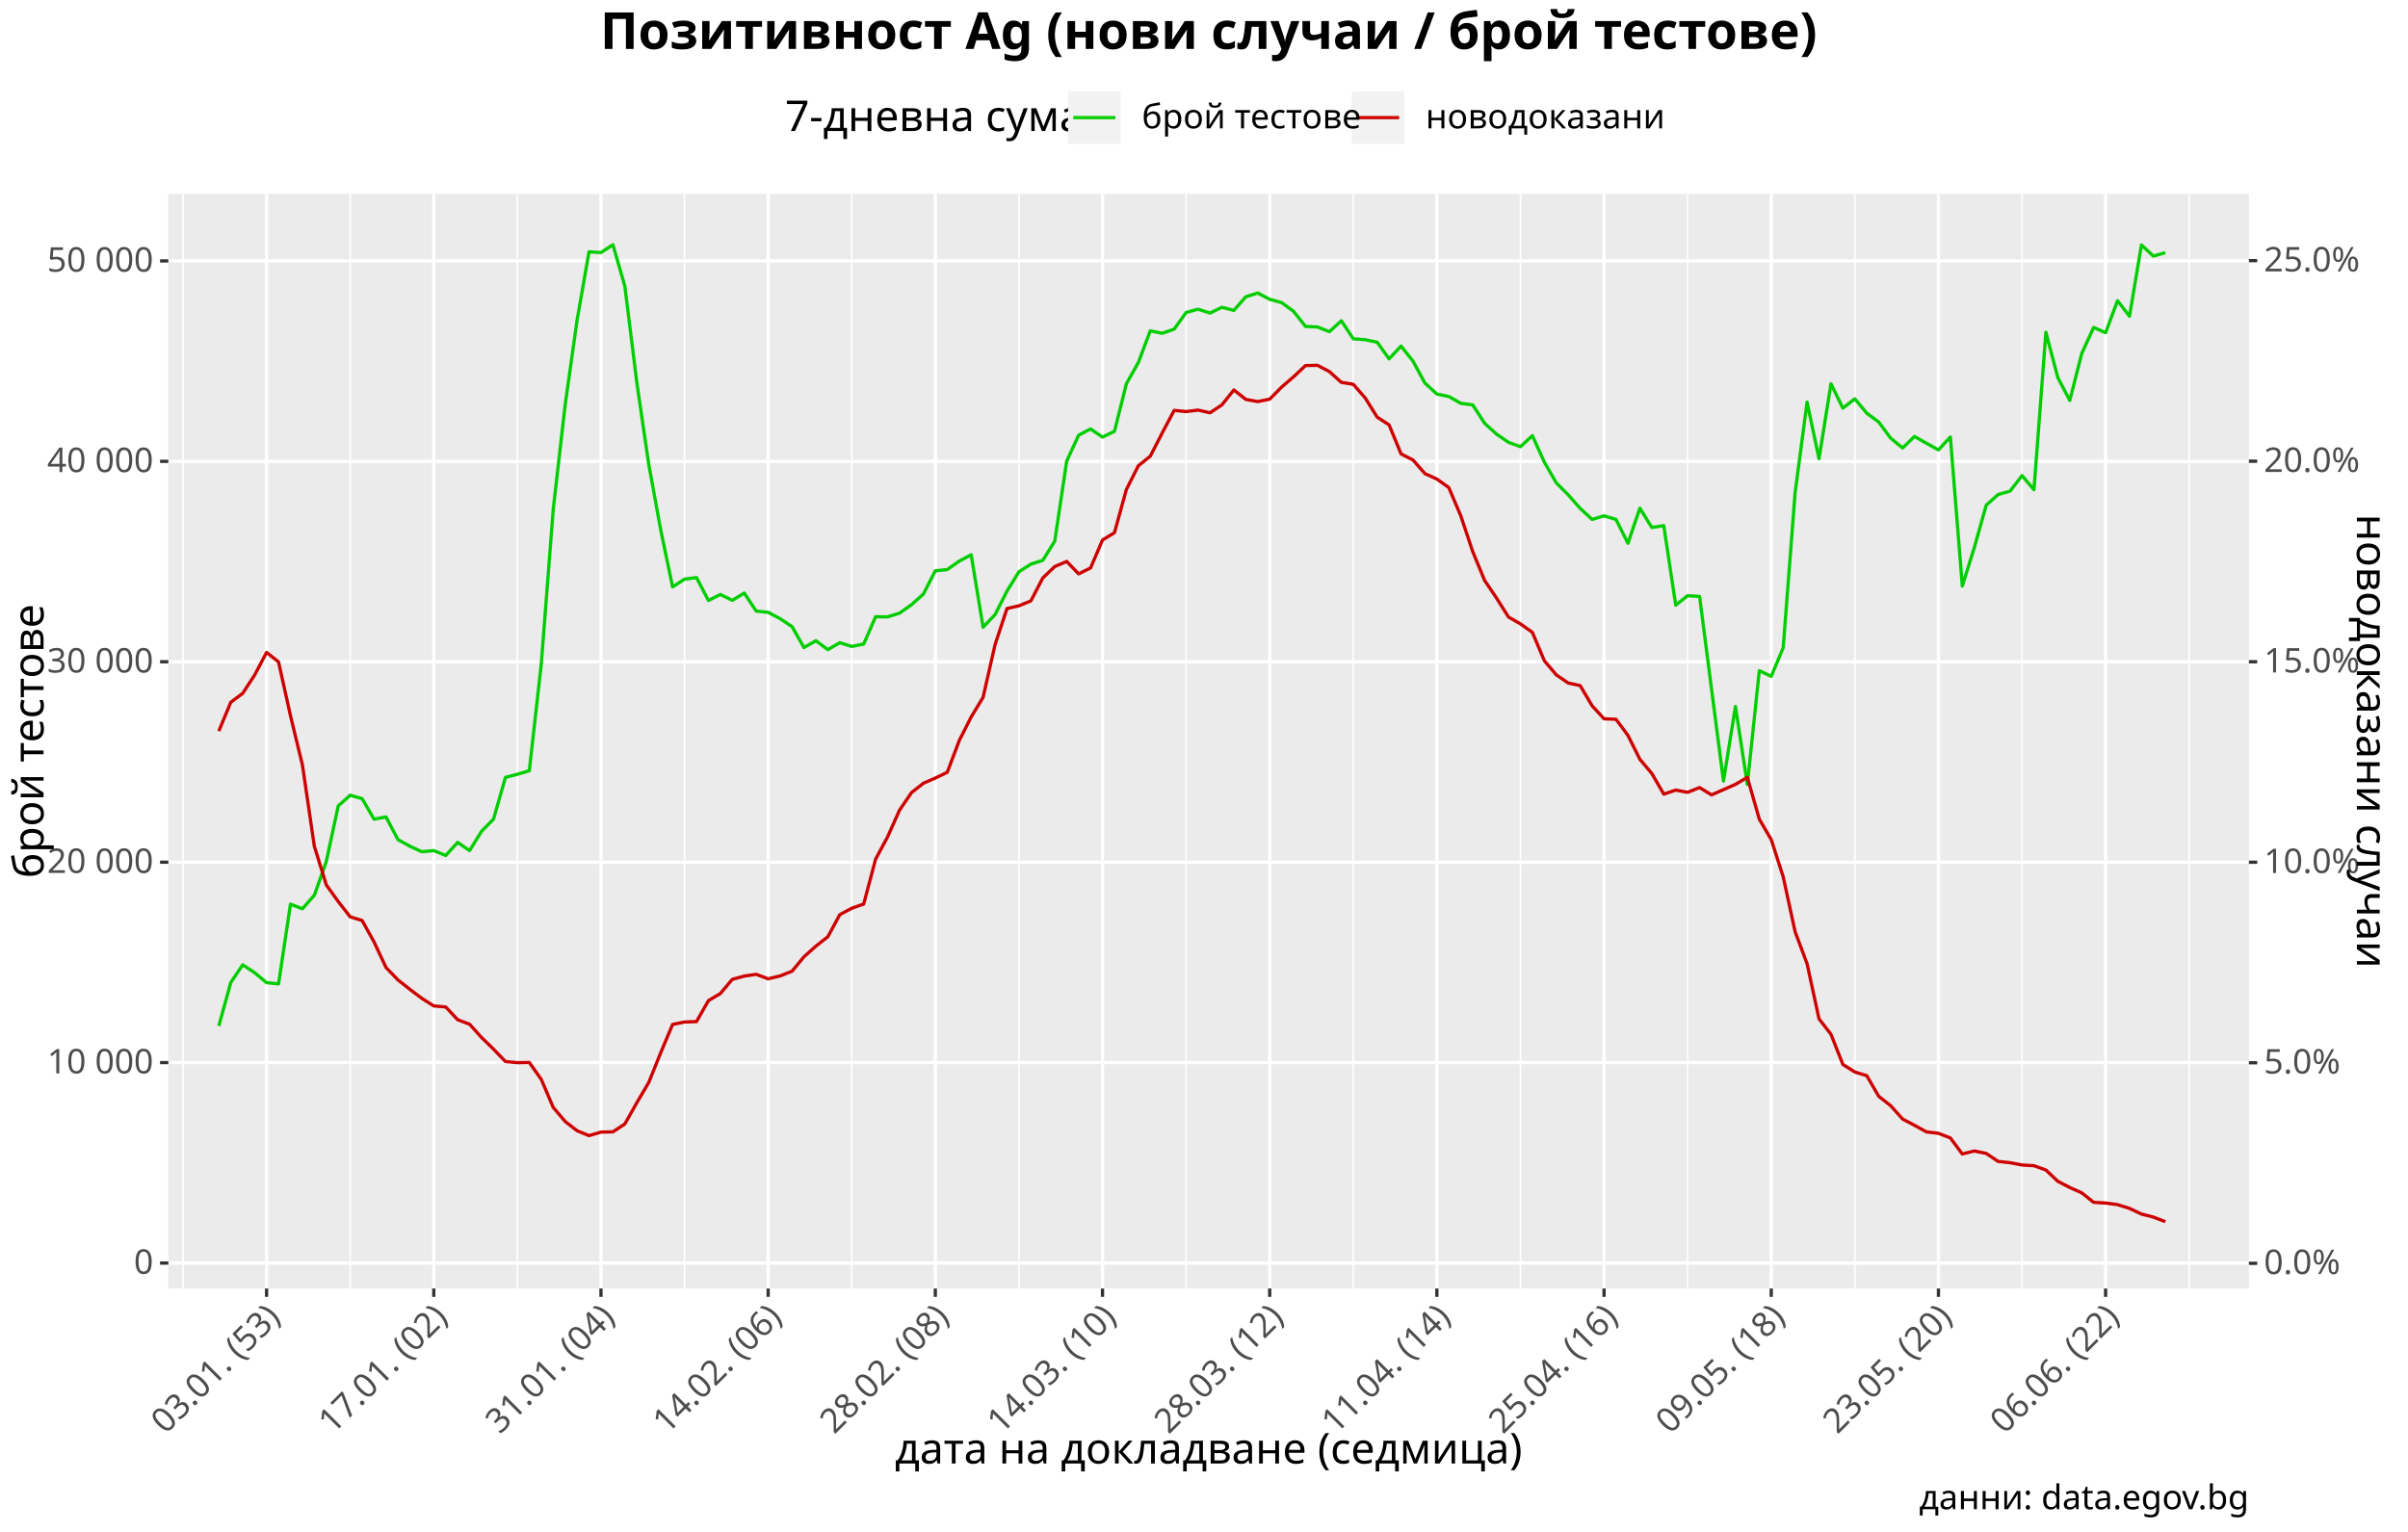
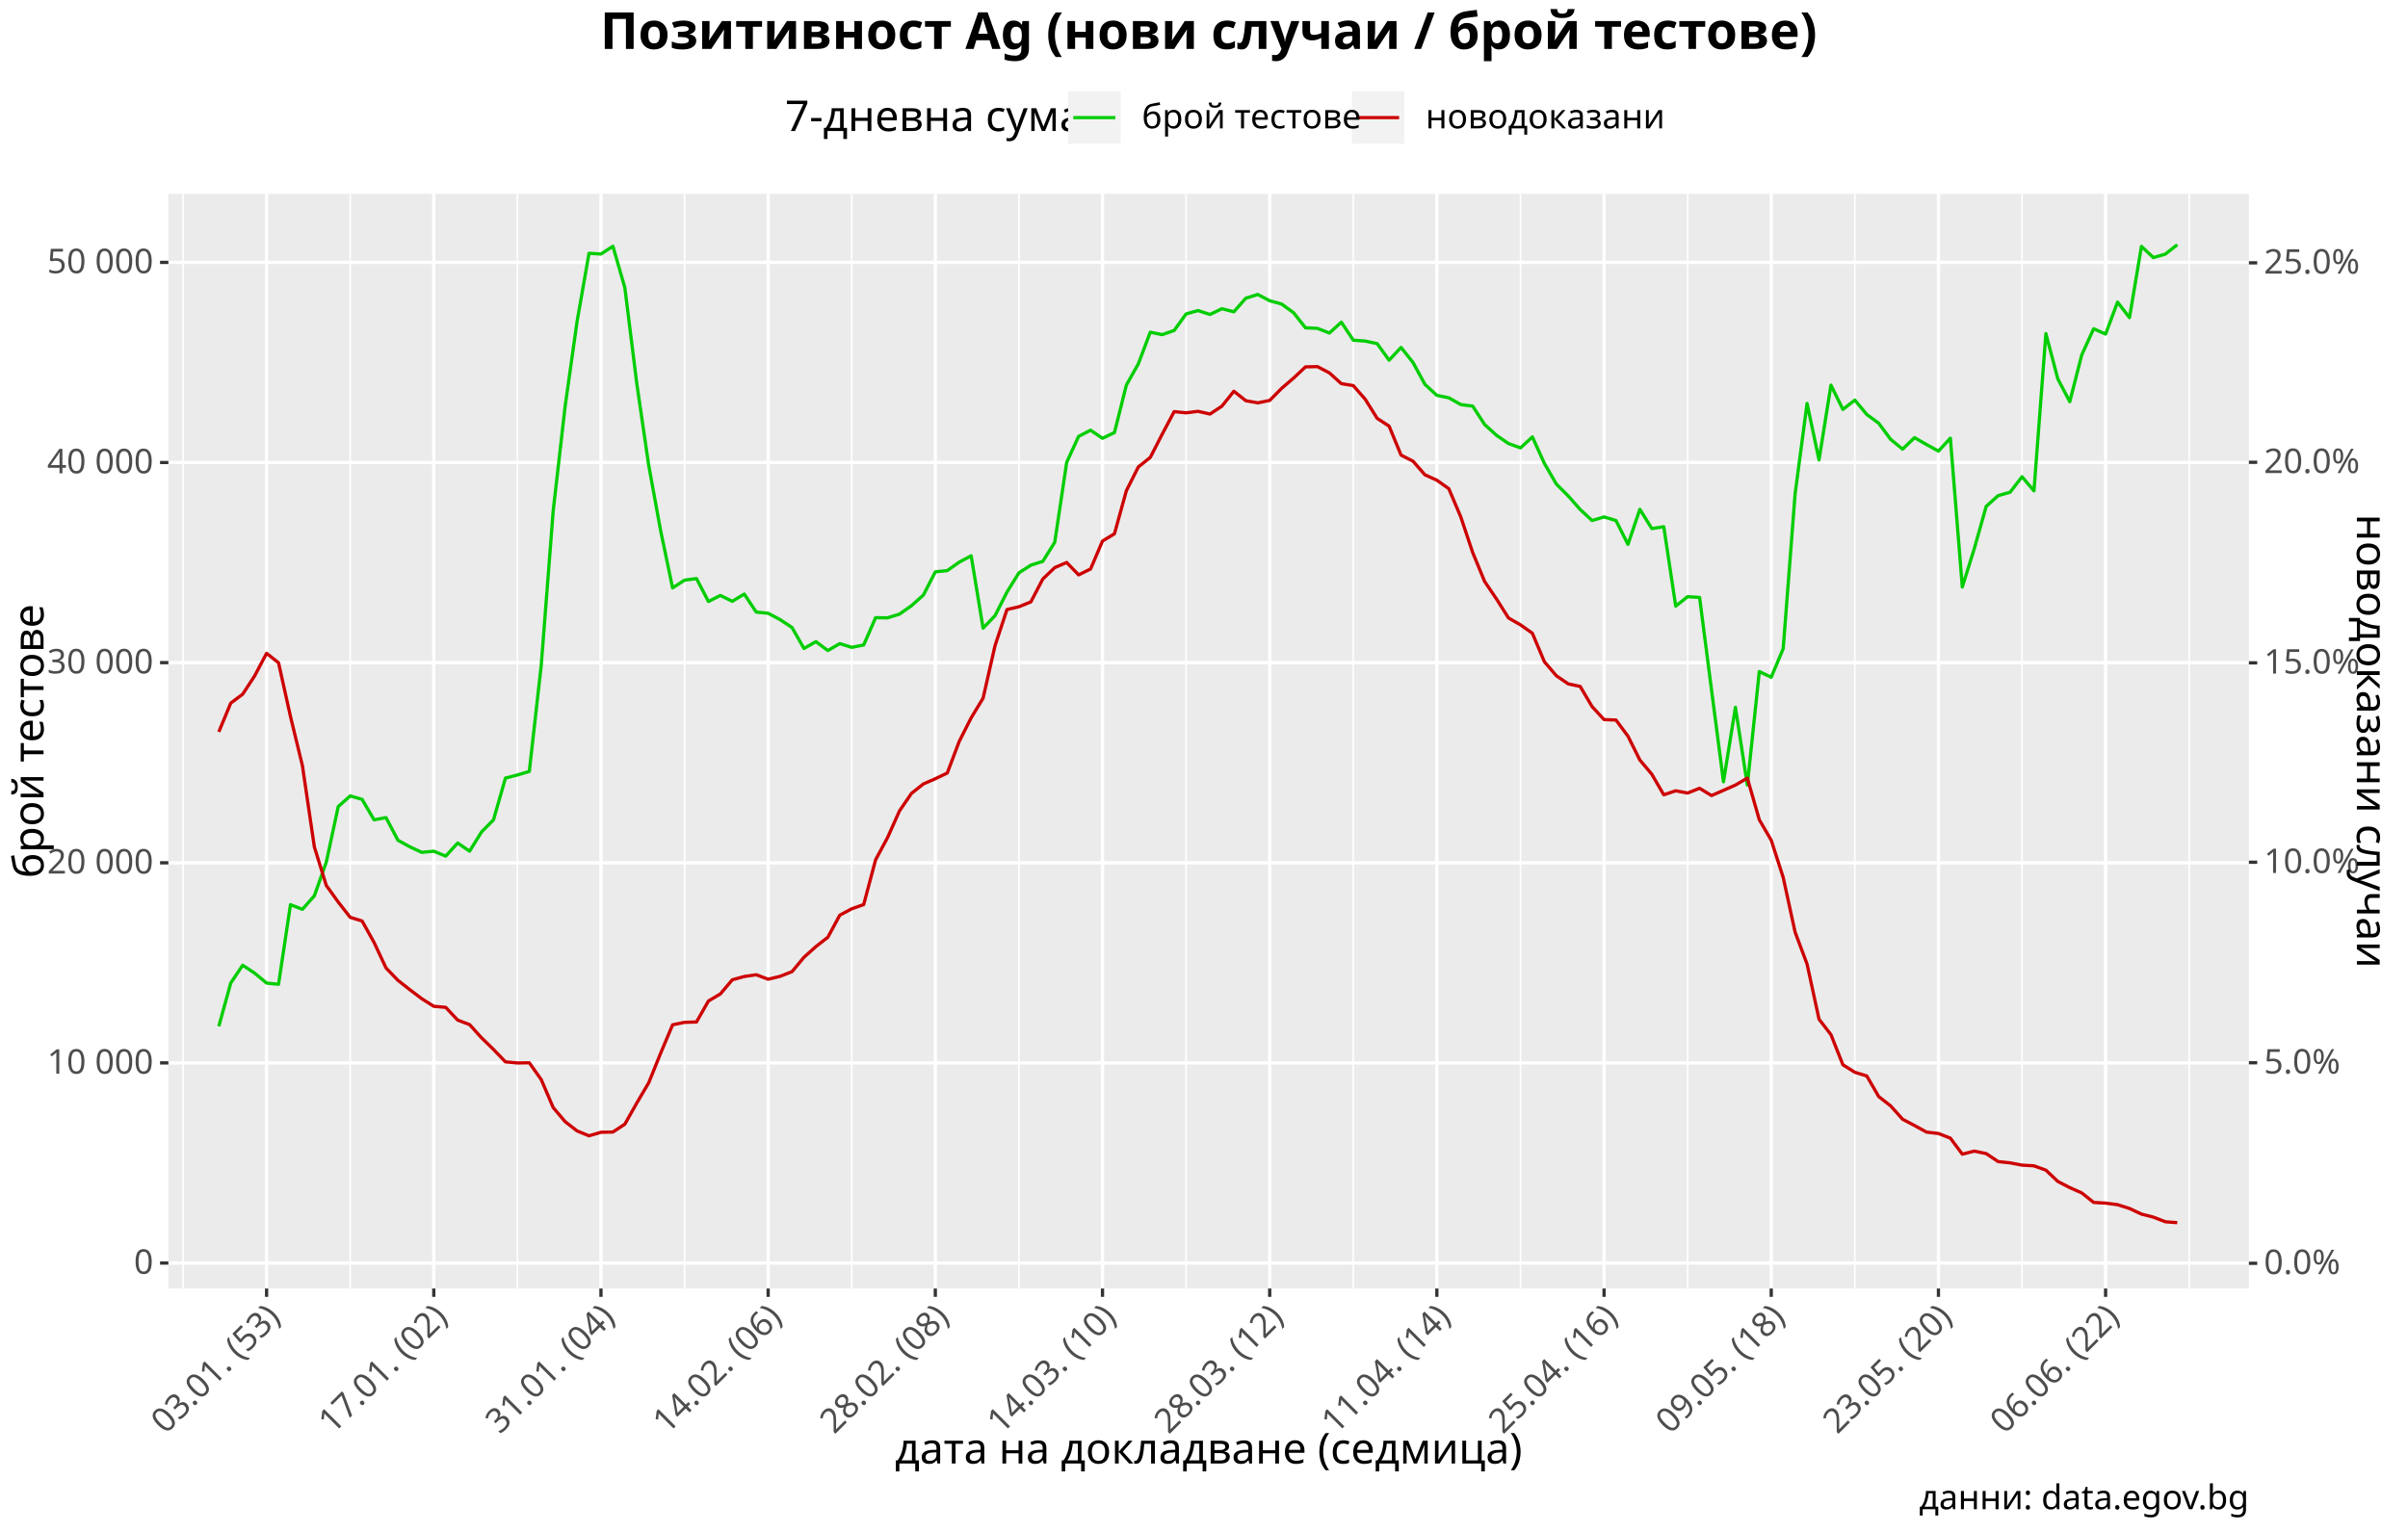
<svg xmlns="http://www.w3.org/2000/svg" class="svglite" viewBox="0 0 792.00 504.00">
  <defs>
    <style type="text/css">
    .svglite line, .svglite polyline, .svglite polygon, .svglite path, .svglite rect, .svglite circle {
      fill: none;
      stroke: #000000;
      stroke-linecap: round;
      stroke-linejoin: round;
      stroke-miterlimit: 10.00;
    }
  </style>
  </defs>
  <rect width="100%" height="100%" style="stroke: none; fill: #FFFFFF;" />
  <defs>
    <clipPath id="cpMC4wMHw3OTIuMDB8MC4wMHw1MDQuMDA=">
      <rect x="0.00" y="0.00" width="792.00" height="504.00" />
    </clipPath>
  </defs>
  <g clip-path="url(#cpMC4wMHw3OTIuMDB8MC4wMHw1MDQuMDA=)">
    <rect x="-0" y="-0" width="792.00" height="504.00" style="stroke-width: 1.07; stroke: #FFFFFF; fill: #FFFFFF;" />
  </g>
  <defs>
    <clipPath id="cpNTUuMzh8NzM5LjY3fDYzLjc3fDQyMy45Mg==">
      <rect x="55.38" y="63.77" width="684.30" height="360.15" />
    </clipPath>
  </defs>
  <g clip-path="url(#cpNTUuMzh8NzM5LjY3fDYzLjc3fDQyMy45Mg==)">
    <rect x="55.38" y="63.77" width="684.30" height="360.15" style="stroke-width: 1.07; stroke: none; fill: #EBEBEB;" />
    <polyline points="60.19,423.92 60.19,63.77 " style="stroke-width: 0.53; stroke: #FFFFFF; stroke-linecap: butt;" />
    <polyline points="115.18,423.92 115.18,63.77 " style="stroke-width: 0.53; stroke: #FFFFFF; stroke-linecap: butt;" />
    <polyline points="170.16,423.92 170.16,63.77 " style="stroke-width: 0.53; stroke: #FFFFFF; stroke-linecap: butt;" />
    <polyline points="225.15,423.92 225.15,63.77 " style="stroke-width: 0.53; stroke: #FFFFFF; stroke-linecap: butt;" />
    <polyline points="280.14,423.92 280.14,63.77 " style="stroke-width: 0.53; stroke: #FFFFFF; stroke-linecap: butt;" />
    <polyline points="335.13,423.92 335.13,63.77 " style="stroke-width: 0.53; stroke: #FFFFFF; stroke-linecap: butt;" />
    <polyline points="390.11,423.92 390.11,63.77 " style="stroke-width: 0.53; stroke: #FFFFFF; stroke-linecap: butt;" />
    <polyline points="445.10,423.92 445.10,63.77 " style="stroke-width: 0.53; stroke: #FFFFFF; stroke-linecap: butt;" />
    <polyline points="500.09,423.92 500.09,63.77 " style="stroke-width: 0.53; stroke: #FFFFFF; stroke-linecap: butt;" />
    <polyline points="555.07,423.92 555.07,63.77 " style="stroke-width: 0.53; stroke: #FFFFFF; stroke-linecap: butt;" />
    <polyline points="610.06,423.92 610.06,63.77 " style="stroke-width: 0.53; stroke: #FFFFFF; stroke-linecap: butt;" />
    <polyline points="665.05,423.92 665.05,63.77 " style="stroke-width: 0.53; stroke: #FFFFFF; stroke-linecap: butt;" />
    <polyline points="720.04,423.92 720.04,63.77 " style="stroke-width: 0.53; stroke: #FFFFFF; stroke-linecap: butt;" />
    <polyline points="55.38,415.54 739.67,415.54 " style="stroke-width: 1.07; stroke: #FFFFFF; stroke-linecap: butt;" />
-     <polyline points="55.38,349.60 739.67,349.60 " style="stroke-width: 1.07; stroke: #FFFFFF; stroke-linecap: butt;" />
-     <polyline points="55.38,283.66 739.67,283.66 " style="stroke-width: 1.07; stroke: #FFFFFF; stroke-linecap: butt;" />
-     <polyline points="55.38,217.72 739.67,217.72 " style="stroke-width: 1.07; stroke: #FFFFFF; stroke-linecap: butt;" />
-     <polyline points="55.38,151.78 739.67,151.78 " style="stroke-width: 1.07; stroke: #FFFFFF; stroke-linecap: butt;" />
-     <polyline points="55.38,85.84 739.67,85.84 " style="stroke-width: 1.07; stroke: #FFFFFF; stroke-linecap: butt;" />
+     <polyline points="55.38,349.70 739.67,349.70 " style="stroke-width: 1.07; stroke: #FFFFFF; stroke-linecap: butt;" />
+     <polyline points="55.38,283.86 739.67,283.86 " style="stroke-width: 1.07; stroke: #FFFFFF; stroke-linecap: butt;" />
+     <polyline points="55.38,218.01 739.67,218.01 " style="stroke-width: 1.07; stroke: #FFFFFF; stroke-linecap: butt;" />
+     <polyline points="55.38,152.17 739.67,152.17 " style="stroke-width: 1.07; stroke: #FFFFFF; stroke-linecap: butt;" />
+     <polyline points="55.38,86.33 739.67,86.33 " style="stroke-width: 1.07; stroke: #FFFFFF; stroke-linecap: butt;" />
    <polyline points="87.68,423.92 87.68,63.77 " style="stroke-width: 1.07; stroke: #FFFFFF; stroke-linecap: butt;" />
    <polyline points="142.67,423.92 142.67,63.77 " style="stroke-width: 1.07; stroke: #FFFFFF; stroke-linecap: butt;" />
    <polyline points="197.66,423.92 197.66,63.77 " style="stroke-width: 1.07; stroke: #FFFFFF; stroke-linecap: butt;" />
    <polyline points="252.65,423.92 252.65,63.77 " style="stroke-width: 1.07; stroke: #FFFFFF; stroke-linecap: butt;" />
    <polyline points="307.63,423.92 307.63,63.77 " style="stroke-width: 1.07; stroke: #FFFFFF; stroke-linecap: butt;" />
    <polyline points="362.62,423.92 362.62,63.77 " style="stroke-width: 1.07; stroke: #FFFFFF; stroke-linecap: butt;" />
    <polyline points="417.61,423.92 417.61,63.77 " style="stroke-width: 1.07; stroke: #FFFFFF; stroke-linecap: butt;" />
    <polyline points="472.59,423.92 472.59,63.77 " style="stroke-width: 1.07; stroke: #FFFFFF; stroke-linecap: butt;" />
    <polyline points="527.58,423.92 527.58,63.77 " style="stroke-width: 1.07; stroke: #FFFFFF; stroke-linecap: butt;" />
    <polyline points="582.57,423.92 582.57,63.77 " style="stroke-width: 1.07; stroke: #FFFFFF; stroke-linecap: butt;" />
    <polyline points="637.56,423.92 637.56,63.77 " style="stroke-width: 1.07; stroke: #FFFFFF; stroke-linecap: butt;" />
    <polyline points="692.54,423.92 692.54,63.77 " style="stroke-width: 1.07; stroke: #FFFFFF; stroke-linecap: butt;" />
-     <polyline points="71.97,337.54 75.90,323.25 79.83,317.42 83.76,320.03 87.68,323.30 91.61,323.69 95.54,297.47 99.47,298.99 103.39,294.53 107.32,283.43 111.25,265.14 115.18,261.63 119.10,262.76 123.03,269.51 126.96,268.78 130.89,276.24 134.82,278.41 138.74,280.23 142.67,279.85 146.60,281.46 150.53,277.15 154.45,279.84 158.38,273.50 162.31,269.51 166.24,255.76 170.16,254.73 174.09,253.57 178.02,218.53 181.95,167.68 185.87,133.31 189.80,105.33 193.73,82.84 197.66,83.09 201.59,80.52 205.51,94.15 209.44,125.75 213.37,152.74 217.30,174.30 221.22,193.10 225.15,190.54 229.08,190.02 233.01,197.57 236.93,195.58 240.86,197.51 244.79,195.12 248.72,201.05 252.65,201.46 256.57,203.54 260.50,206.14 264.43,213.05 268.36,210.80 272.28,213.73 276.21,211.45 280.14,212.68 284.07,211.90 287.99,202.90 291.92,202.95 295.85,201.73 299.78,198.96 303.70,195.46 307.63,187.79 311.56,187.39 315.49,184.61 319.42,182.52 323.34,206.36 327.27,202.22 331.20,194.47 335.13,188.12 339.05,185.60 342.98,184.34 346.91,178.05 350.84,151.71 354.76,143.17 358.69,141.13 362.62,143.80 366.55,141.91 370.47,126.25 374.40,119.28 378.33,108.84 382.26,109.65 386.19,108.28 390.11,102.82 394.04,101.72 397.97,103.00 401.90,101.10 405.82,102.12 409.75,97.64 413.68,96.41 417.61,98.47 421.53,99.56 425.46,102.42 429.39,107.40 433.32,107.57 437.24,109.11 441.17,105.54 445.10,111.47 449.03,111.76 452.96,112.60 456.88,118.06 460.81,113.87 464.74,118.82 468.67,126.04 472.59,129.65 476.52,130.45 480.45,132.68 484.38,133.21 488.30,139.26 492.23,142.84 496.16,145.53 500.09,146.95 504.01,143.34 507.94,152.05 511.87,158.86 515.80,162.80 519.73,167.27 523.65,170.89 527.58,169.71 531.51,170.90 535.44,178.75 539.36,167.19 543.29,173.54 547.22,172.94 551.15,199.09 555.07,195.98 559.00,196.23 562.93,226.74 566.86,256.98 570.79,232.43 574.71,258.05 578.64,220.66 582.57,222.52 586.50,213.10 590.42,162.08 594.35,132.31 598.28,150.92 602.21,126.28 606.13,134.28 610.06,131.22 613.99,135.95 617.92,138.85 621.84,144.15 625.77,147.38 629.70,143.59 633.63,145.84 637.56,148.02 641.48,143.77 645.41,192.80 649.34,180.20 653.27,166.21 657.19,162.70 661.12,161.58 665.05,156.47 668.98,161.11 672.90,109.31 676.83,124.23 680.76,131.73 684.69,116.33 688.61,107.72 692.54,109.46 696.47,98.93 700.40,104.04 704.33,80.57 708.25,84.26 712.18,83.12 " style="stroke-width: 1.07; stroke: #00CD00; stroke-linecap: butt;" />
-     <polyline points="71.97,240.52 75.90,231.05 79.83,228.11 83.76,222.07 87.68,214.65 91.61,217.76 95.54,235.47 99.47,251.69 103.39,278.43 107.32,291.13 111.25,296.61 115.18,301.64 119.10,302.84 123.03,309.91 126.96,318.31 130.89,322.40 134.82,325.50 138.74,328.46 142.67,330.95 146.60,331.29 150.53,335.49 154.45,336.97 158.38,341.34 162.31,345.15 166.24,349.25 170.16,349.62 174.09,349.56 178.02,355.11 181.95,364.32 185.87,368.95 189.80,372.01 193.73,373.62 197.66,372.46 201.59,372.38 205.51,369.79 209.44,362.82 213.37,356.15 217.30,346.37 221.22,337.04 225.15,336.24 229.08,336.11 233.01,329.21 236.93,326.87 240.86,322.21 244.79,321.13 248.72,320.55 252.65,322.04 256.57,321.08 260.50,319.53 264.43,314.79 268.36,311.27 272.28,308.20 276.21,300.92 280.14,298.82 284.07,297.43 287.99,282.67 291.92,275.36 295.85,266.56 299.78,260.80 303.70,257.69 307.63,255.98 311.56,254.09 315.49,243.68 319.42,235.89 323.34,229.42 327.27,212.12 331.20,200.22 335.13,199.31 339.05,197.70 342.98,190.16 346.91,186.40 350.84,184.72 354.76,188.80 358.69,186.86 362.62,177.65 366.55,175.26 370.47,161.05 374.40,153.25 378.33,150.09 382.26,142.43 386.19,135.02 390.11,135.40 394.04,134.92 397.97,135.81 401.90,133.20 405.82,128.29 409.75,131.41 413.68,132.12 417.61,131.32 421.53,127.35 425.46,123.96 429.39,120.27 433.32,120.19 437.24,122.25 441.17,125.80 445.10,126.43 449.03,130.94 452.96,137.24 456.88,139.79 460.81,149.33 464.74,151.34 468.67,155.83 472.59,157.61 476.52,160.42 480.45,169.69 484.38,181.46 488.30,190.97 492.23,196.79 496.16,203.01 500.09,205.26 504.01,208.05 507.94,217.39 511.87,222.03 515.80,224.72 519.73,225.56 523.65,232.21 527.58,236.48 531.51,236.64 535.44,241.95 539.36,249.81 543.29,254.48 547.22,261.26 551.15,259.94 555.07,260.68 559.00,259.11 562.93,261.52 566.86,259.79 570.79,258.06 574.71,255.75 578.64,269.50 582.57,276.24 586.50,288.48 590.42,306.54 594.35,317.05 598.28,335.19 602.21,340.29 606.13,350.21 610.06,352.69 613.99,353.90 617.92,360.70 621.84,363.76 625.77,368.16 629.70,370.23 633.63,372.40 637.56,372.86 641.48,374.39 645.41,379.66 649.34,378.67 653.27,379.48 657.19,382.11 661.12,382.53 665.05,383.28 668.98,383.52 672.90,384.93 676.83,388.65 680.76,390.69 684.69,392.44 688.61,395.57 692.54,395.80 696.47,396.32 700.40,397.56 704.33,399.42 708.25,400.42 712.18,401.94 " style="stroke-width: 1.07; stroke: #CD0000; stroke-linecap: butt;" />
+     <polyline points="71.97,337.65 75.90,323.39 79.83,317.56 83.76,320.17 87.68,323.43 91.61,323.83 95.54,297.64 99.47,299.17 103.39,294.71 107.32,283.63 111.25,265.36 115.18,261.86 119.10,262.99 123.03,269.72 126.96,269.00 130.89,276.45 134.82,278.61 138.74,280.43 142.67,280.05 146.60,281.66 150.53,277.35 154.45,280.04 158.38,273.71 162.31,269.73 166.24,255.99 170.16,254.97 174.09,253.81 178.02,218.82 181.95,168.04 185.87,133.72 189.80,105.79 193.73,83.33 197.66,83.58 201.59,81.02 205.51,94.63 209.44,126.18 213.37,153.13 217.30,174.66 221.22,193.43 225.15,190.87 229.08,190.35 233.01,197.89 236.93,195.90 240.86,197.83 244.79,195.44 248.72,201.37 252.65,201.77 256.57,203.85 260.50,206.45 264.43,213.35 268.36,211.10 272.28,214.03 276.21,211.75 280.14,212.98 284.07,212.20 287.99,203.21 291.92,203.27 295.85,202.04 299.78,199.28 303.70,195.79 307.63,188.13 311.56,187.73 315.49,184.95 319.42,182.86 323.34,206.67 327.27,202.54 331.20,194.79 335.13,188.46 339.05,185.94 342.98,184.69 346.91,178.40 350.84,152.10 354.76,143.57 358.69,141.54 362.62,144.20 366.55,142.31 370.47,126.68 374.40,119.71 378.33,109.30 382.26,110.10 386.19,108.73 390.11,103.28 394.04,102.18 397.97,103.46 401.90,101.57 405.82,102.58 409.75,98.11 413.68,96.88 417.61,98.94 421.53,100.03 425.46,102.88 429.39,107.85 433.32,108.03 437.24,109.57 441.17,106.00 445.10,111.92 449.03,112.21 452.96,113.05 456.88,118.50 460.81,114.31 464.74,119.26 468.67,126.47 472.59,130.07 476.52,130.87 480.45,133.10 484.38,133.62 488.30,139.66 492.23,143.24 496.16,145.93 500.09,147.35 504.01,143.74 507.94,152.44 511.87,159.24 515.80,163.17 519.73,167.63 523.65,171.25 527.58,170.07 531.51,171.26 535.44,179.10 539.36,167.56 543.29,173.90 547.22,173.30 551.15,199.41 555.07,196.30 559.00,196.56 562.93,227.02 566.86,257.21 570.79,232.70 574.71,258.28 578.64,220.94 582.57,222.81 586.50,213.40 590.42,162.46 594.35,132.73 598.28,151.31 602.21,126.71 606.13,134.69 610.06,131.64 613.99,136.36 617.92,139.25 621.84,144.55 625.77,147.77 629.70,143.99 633.63,146.24 637.56,148.41 641.48,144.17 645.41,193.13 649.34,180.54 653.27,166.58 657.19,163.07 661.12,161.95 665.05,156.85 668.98,161.49 672.90,109.76 676.83,124.66 680.76,132.15 684.69,116.77 688.61,108.17 692.54,109.91 696.47,99.40 700.40,104.50 704.33,81.06 708.25,84.74 712.18,83.61 716.11,80.52 " style="stroke-width: 1.07; stroke: #00CD00; stroke-linecap: butt;" />
+     <polyline points="71.97,240.78 75.90,231.32 79.83,228.38 83.76,222.36 87.68,214.94 91.61,218.05 95.54,235.73 99.47,251.93 103.39,278.63 107.32,291.32 111.25,296.78 115.18,301.80 119.10,303.01 123.03,310.06 126.96,318.45 130.89,322.54 134.82,325.63 138.74,328.59 142.67,331.07 146.60,331.42 150.53,335.61 154.45,337.09 158.38,341.45 162.31,345.26 166.24,349.35 170.16,349.72 174.09,349.66 178.02,355.20 181.95,364.40 185.87,369.02 189.80,372.07 193.73,373.68 197.66,372.52 201.59,372.44 205.51,369.85 209.44,362.90 213.37,356.23 217.30,346.47 221.22,337.16 225.15,336.35 229.08,336.23 233.01,329.33 236.93,327.00 240.86,322.35 244.79,321.27 248.72,320.69 252.65,322.17 256.57,321.21 260.50,319.67 264.43,314.94 268.36,311.42 272.28,308.36 276.21,301.09 280.14,298.99 284.07,297.60 287.99,282.87 291.92,275.57 295.85,266.78 299.78,261.03 303.70,257.92 307.63,256.21 311.56,254.32 315.49,243.93 319.42,236.16 323.34,229.70 327.27,212.42 331.20,200.54 335.13,199.62 339.05,198.02 342.98,190.50 346.91,186.74 350.84,185.06 354.76,189.13 358.69,187.20 362.62,178.00 366.55,175.61 370.47,161.43 374.40,153.64 378.33,150.49 382.26,142.83 386.19,135.43 390.11,135.82 394.04,135.33 397.97,136.22 401.90,133.62 405.82,128.72 409.75,131.83 413.68,132.54 417.61,131.74 421.53,127.77 425.46,124.39 429.39,120.70 433.32,120.62 437.24,122.68 441.17,126.22 445.10,126.86 449.03,131.36 452.96,137.65 456.88,140.20 460.81,149.73 464.74,151.73 468.67,156.22 472.59,157.99 476.52,160.79 480.45,170.05 484.38,181.80 488.30,191.30 492.23,197.11 496.16,203.32 500.09,205.57 504.01,208.35 507.94,217.69 511.87,222.31 515.80,225.00 519.73,225.84 523.65,232.48 527.58,236.74 531.51,236.90 535.44,242.20 539.36,250.06 543.29,254.72 547.22,261.49 551.15,260.17 555.07,260.91 559.00,259.34 562.93,261.74 566.86,260.02 570.79,258.29 574.71,255.99 578.64,269.71 582.57,276.44 586.50,288.67 590.42,306.70 594.35,317.19 598.28,335.31 602.21,340.40 606.13,350.31 610.06,352.78 613.99,353.99 617.92,360.78 621.84,363.84 625.77,368.23 629.70,370.30 633.63,372.46 637.56,372.92 641.48,374.45 645.41,379.72 649.34,378.72 653.27,379.53 657.19,382.16 661.12,382.58 665.05,383.33 668.98,383.56 672.90,384.98 676.83,388.69 680.76,390.73 684.69,392.47 688.61,395.60 692.54,395.83 696.47,396.34 700.40,397.59 704.33,399.44 708.25,400.44 712.18,401.96 716.11,402.26 " style="stroke-width: 1.07; stroke: #CD0000; stroke-linecap: butt;" />
  </g>
  <g clip-path="url(#cpMC4wMHw3OTIuMDB8MC4wMHw1MDQuMDA=)">
    <text x="50.45" y="419.08" text-anchor="end" style="font-size: 11.20px; fill: #4D4D4D; font-family: Calibri;" textLength="5.67px" lengthAdjust="spacingAndGlyphs">0</text>
-     <text x="50.45" y="353.14" text-anchor="end" style="font-size: 11.20px; fill: #4D4D4D; font-family: Calibri;" textLength="30.90px" lengthAdjust="spacingAndGlyphs">10 000</text>
-     <text x="50.45" y="287.20" text-anchor="end" style="font-size: 11.20px; fill: #4D4D4D; font-family: Calibri;" textLength="30.90px" lengthAdjust="spacingAndGlyphs">20 000</text>
-     <text x="50.45" y="221.26" text-anchor="end" style="font-size: 11.20px; fill: #4D4D4D; font-family: Calibri;" textLength="30.90px" lengthAdjust="spacingAndGlyphs">30 000</text>
-     <text x="50.45" y="155.32" text-anchor="end" style="font-size: 11.20px; fill: #4D4D4D; font-family: Calibri;" textLength="30.90px" lengthAdjust="spacingAndGlyphs">40 000</text>
-     <text x="50.45" y="89.38" text-anchor="end" style="font-size: 11.20px; fill: #4D4D4D; font-family: Calibri;" textLength="30.90px" lengthAdjust="spacingAndGlyphs">50 000</text>
+     <text x="50.45" y="353.23" text-anchor="end" style="font-size: 11.20px; fill: #4D4D4D; font-family: Calibri;" textLength="30.90px" lengthAdjust="spacingAndGlyphs">10 000</text>
+     <text x="50.45" y="287.39" text-anchor="end" style="font-size: 11.20px; fill: #4D4D4D; font-family: Calibri;" textLength="30.90px" lengthAdjust="spacingAndGlyphs">20 000</text>
+     <text x="50.45" y="221.55" text-anchor="end" style="font-size: 11.20px; fill: #4D4D4D; font-family: Calibri;" textLength="30.90px" lengthAdjust="spacingAndGlyphs">30 000</text>
+     <text x="50.45" y="155.71" text-anchor="end" style="font-size: 11.20px; fill: #4D4D4D; font-family: Calibri;" textLength="30.90px" lengthAdjust="spacingAndGlyphs">40 000</text>
+     <text x="50.45" y="89.87" text-anchor="end" style="font-size: 11.20px; fill: #4D4D4D; font-family: Calibri;" textLength="30.90px" lengthAdjust="spacingAndGlyphs">50 000</text>
    <polyline points="52.64,415.54 55.38,415.54 " style="stroke-width: 1.07; stroke: #333333; stroke-linecap: butt;" />
-     <polyline points="52.64,349.60 55.38,349.60 " style="stroke-width: 1.07; stroke: #333333; stroke-linecap: butt;" />
-     <polyline points="52.64,283.66 55.38,283.66 " style="stroke-width: 1.07; stroke: #333333; stroke-linecap: butt;" />
-     <polyline points="52.64,217.72 55.38,217.72 " style="stroke-width: 1.07; stroke: #333333; stroke-linecap: butt;" />
-     <polyline points="52.64,151.78 55.38,151.78 " style="stroke-width: 1.07; stroke: #333333; stroke-linecap: butt;" />
-     <polyline points="52.64,85.84 55.38,85.84 " style="stroke-width: 1.07; stroke: #333333; stroke-linecap: butt;" />
+     <polyline points="52.64,349.70 55.38,349.70 " style="stroke-width: 1.07; stroke: #333333; stroke-linecap: butt;" />
+     <polyline points="52.64,283.86 55.38,283.86 " style="stroke-width: 1.07; stroke: #333333; stroke-linecap: butt;" />
+     <polyline points="52.64,218.01 55.38,218.01 " style="stroke-width: 1.07; stroke: #333333; stroke-linecap: butt;" />
+     <polyline points="52.64,152.17 55.38,152.17 " style="stroke-width: 1.07; stroke: #333333; stroke-linecap: butt;" />
+     <polyline points="52.64,86.33 55.38,86.33 " style="stroke-width: 1.07; stroke: #333333; stroke-linecap: butt;" />
    <polyline points="739.67,415.63 742.41,415.63 " style="stroke-width: 1.07; stroke: #333333; stroke-linecap: butt;" />
    <polyline points="739.67,349.65 742.41,349.65 " style="stroke-width: 1.07; stroke: #333333; stroke-linecap: butt;" />
    <polyline points="739.67,283.68 742.41,283.68 " style="stroke-width: 1.07; stroke: #333333; stroke-linecap: butt;" />
-     <polyline points="739.67,217.71 742.41,217.71 " style="stroke-width: 1.07; stroke: #333333; stroke-linecap: butt;" />
-     <polyline points="739.67,151.74 742.41,151.74 " style="stroke-width: 1.07; stroke: #333333; stroke-linecap: butt;" />
-     <polyline points="739.67,85.76 742.41,85.76 " style="stroke-width: 1.07; stroke: #333333; stroke-linecap: butt;" />
+     <polyline points="739.67,218.07 742.41,218.07 " style="stroke-width: 1.07; stroke: #333333; stroke-linecap: butt;" />
+     <polyline points="739.67,152.10 742.41,152.10 " style="stroke-width: 1.07; stroke: #333333; stroke-linecap: butt;" />
+     <polyline points="739.67,86.48 742.41,86.48 " style="stroke-width: 1.07; stroke: #333333; stroke-linecap: butt;" />
    <text x="744.61" y="419.16" style="font-size: 11.20px; fill: #4D4D4D; font-family: Calibri;" textLength="22.17px" lengthAdjust="spacingAndGlyphs">0.0%</text>
    <text x="744.61" y="353.19" style="font-size: 11.20px; fill: #4D4D4D; font-family: Calibri;" textLength="22.17px" lengthAdjust="spacingAndGlyphs">5.0%</text>
    <text x="744.61" y="287.22" style="font-size: 11.20px; fill: #4D4D4D; font-family: Calibri;" textLength="27.84px" lengthAdjust="spacingAndGlyphs">10.0%</text>
-     <text x="744.61" y="221.24" style="font-size: 11.20px; fill: #4D4D4D; font-family: Calibri;" textLength="27.84px" lengthAdjust="spacingAndGlyphs">15.0%</text>
-     <text x="744.61" y="155.27" style="font-size: 11.20px; fill: #4D4D4D; font-family: Calibri;" textLength="27.84px" lengthAdjust="spacingAndGlyphs">20.0%</text>
-     <text x="744.61" y="89.30" style="font-size: 11.20px; fill: #4D4D4D; font-family: Calibri;" textLength="27.84px" lengthAdjust="spacingAndGlyphs">25.0%</text>
+     <text x="744.61" y="221.60" style="font-size: 11.20px; fill: #4D4D4D; font-family: Calibri;" textLength="27.84px" lengthAdjust="spacingAndGlyphs">15.0%</text>
+     <text x="744.61" y="155.63" style="font-size: 11.20px; fill: #4D4D4D; font-family: Calibri;" textLength="27.84px" lengthAdjust="spacingAndGlyphs">20.0%</text>
+     <text x="744.61" y="90.02" style="font-size: 11.20px; fill: #4D4D4D; font-family: Calibri;" textLength="27.84px" lengthAdjust="spacingAndGlyphs">25.0%</text>
    <polyline points="87.68,426.66 87.68,423.92 " style="stroke-width: 1.07; stroke: #333333; stroke-linecap: butt;" />
    <polyline points="142.67,426.66 142.67,423.92 " style="stroke-width: 1.07; stroke: #333333; stroke-linecap: butt;" />
    <polyline points="197.66,426.66 197.66,423.92 " style="stroke-width: 1.07; stroke: #333333; stroke-linecap: butt;" />
    <polyline points="252.65,426.66 252.65,423.92 " style="stroke-width: 1.07; stroke: #333333; stroke-linecap: butt;" />
    <polyline points="307.63,426.66 307.63,423.92 " style="stroke-width: 1.07; stroke: #333333; stroke-linecap: butt;" />
    <polyline points="362.62,426.66 362.62,423.92 " style="stroke-width: 1.07; stroke: #333333; stroke-linecap: butt;" />
    <polyline points="417.61,426.66 417.61,423.92 " style="stroke-width: 1.07; stroke: #333333; stroke-linecap: butt;" />
    <polyline points="472.59,426.66 472.59,423.92 " style="stroke-width: 1.07; stroke: #333333; stroke-linecap: butt;" />
    <polyline points="527.58,426.66 527.58,423.92 " style="stroke-width: 1.07; stroke: #333333; stroke-linecap: butt;" />
    <polyline points="582.57,426.66 582.57,423.92 " style="stroke-width: 1.07; stroke: #333333; stroke-linecap: butt;" />
    <polyline points="637.56,426.66 637.56,423.92 " style="stroke-width: 1.07; stroke: #333333; stroke-linecap: butt;" />
    <polyline points="692.54,426.66 692.54,423.92 " style="stroke-width: 1.07; stroke: #333333; stroke-linecap: butt;" />
    <text transform="translate(92.68,433.85) rotate(-45)" text-anchor="end" style="font-size: 11.20px; fill: #4D4D4D; font-family: Calibri;" textLength="49.00px" lengthAdjust="spacingAndGlyphs">03.01. (53)</text>
    <text transform="translate(147.67,433.85) rotate(-45)" text-anchor="end" style="font-size: 11.20px; fill: #4D4D4D; font-family: Calibri;" textLength="49.00px" lengthAdjust="spacingAndGlyphs">17.01. (02)</text>
    <text transform="translate(202.66,433.85) rotate(-45)" text-anchor="end" style="font-size: 11.20px; fill: #4D4D4D; font-family: Calibri;" textLength="49.00px" lengthAdjust="spacingAndGlyphs">31.01. (04)</text>
    <text transform="translate(257.64,433.85) rotate(-45)" text-anchor="end" style="font-size: 11.20px; fill: #4D4D4D; font-family: Calibri;" textLength="49.00px" lengthAdjust="spacingAndGlyphs">14.02. (06)</text>
    <text transform="translate(312.63,433.85) rotate(-45)" text-anchor="end" style="font-size: 11.20px; fill: #4D4D4D; font-family: Calibri;" textLength="49.00px" lengthAdjust="spacingAndGlyphs">28.02. (08)</text>
    <text transform="translate(367.62,433.85) rotate(-45)" text-anchor="end" style="font-size: 11.20px; fill: #4D4D4D; font-family: Calibri;" textLength="49.00px" lengthAdjust="spacingAndGlyphs">14.03. (10)</text>
    <text transform="translate(422.61,433.85) rotate(-45)" text-anchor="end" style="font-size: 11.20px; fill: #4D4D4D; font-family: Calibri;" textLength="49.00px" lengthAdjust="spacingAndGlyphs">28.03. (12)</text>
    <text transform="translate(477.59,433.85) rotate(-45)" text-anchor="end" style="font-size: 11.20px; fill: #4D4D4D; font-family: Calibri;" textLength="49.00px" lengthAdjust="spacingAndGlyphs">11.04. (14)</text>
    <text transform="translate(532.58,433.85) rotate(-45)" text-anchor="end" style="font-size: 11.20px; fill: #4D4D4D; font-family: Calibri;" textLength="49.00px" lengthAdjust="spacingAndGlyphs">25.04. (16)</text>
    <text transform="translate(587.57,433.85) rotate(-45)" text-anchor="end" style="font-size: 11.20px; fill: #4D4D4D; font-family: Calibri;" textLength="49.00px" lengthAdjust="spacingAndGlyphs">09.05. (18)</text>
    <text transform="translate(642.55,433.85) rotate(-45)" text-anchor="end" style="font-size: 11.20px; fill: #4D4D4D; font-family: Calibri;" textLength="49.00px" lengthAdjust="spacingAndGlyphs">23.05. (20)</text>
    <text transform="translate(697.54,433.85) rotate(-45)" text-anchor="end" style="font-size: 11.20px; fill: #4D4D4D; font-family: Calibri;" textLength="49.00px" lengthAdjust="spacingAndGlyphs">06.06. (22)</text>
    <text x="397.53" y="481.49" text-anchor="middle" style="font-size: 14.00px; font-family: Calibri;" textLength="181.99px" lengthAdjust="spacingAndGlyphs">дата на докладване (седмица)</text>
    <text transform="translate(14.32,243.84) rotate(-90)" text-anchor="middle" style="font-size: 14.00px; font-family: Calibri;" textLength="77.69px" lengthAdjust="spacingAndGlyphs">брой тестове</text>
    <text transform="translate(775.19,243.84) rotate(90)" text-anchor="middle" style="font-size: 14.00px; font-family: Calibri;" textLength="128.39px" lengthAdjust="spacingAndGlyphs">новодоказани случаи</text>
    <rect x="252.73" y="24.57" width="289.59" height="28.24" style="stroke-width: 1.07; stroke: none; fill: #FFFFFF;" />
    <text x="258.21" y="43.11" style="font-size: 14.00px; font-family: Calibri;" textLength="86.10px" lengthAdjust="spacingAndGlyphs">7-дневна сума</text>
    <rect x="351.29" y="30.05" width="17.28" height="17.28" style="stroke-width: 1.07; stroke: none; fill: #F2F2F2;" />
    <line x1="353.02" y1="38.69" x2="366.84" y2="38.69" style="stroke-width: 1.07; stroke: #00CD00; stroke-linecap: butt;" />
    <rect x="444.63" y="30.05" width="17.28" height="17.28" style="stroke-width: 1.07; stroke: none; fill: #F2F2F2;" />
    <line x1="446.35" y1="38.69" x2="460.18" y2="38.69" style="stroke-width: 1.07; stroke: #CD0000; stroke-linecap: butt;" />
    <text x="375.54" y="42.23" style="font-size: 11.20px; font-family: Calibri;" textLength="62.11px" lengthAdjust="spacingAndGlyphs">брой тестове</text>
    <text x="468.88" y="42.23" style="font-size: 11.20px; font-family: Calibri;" textLength="67.96px" lengthAdjust="spacingAndGlyphs">новодоказани</text>
    <text x="397.53" y="16.10" text-anchor="middle" style="font-size: 16.80px; font-weight: bold; font-family: Calibri;" textLength="326.91px" lengthAdjust="spacingAndGlyphs">Позитивност Ag (нови случаи / брой тестове)</text>
    <text x="739.67" y="496.53" text-anchor="end" style="font-size: 11.20px; font-family: Calibri;" textLength="94.05px" lengthAdjust="spacingAndGlyphs">данни: data.egov.bg</text>
  </g>
</svg>
